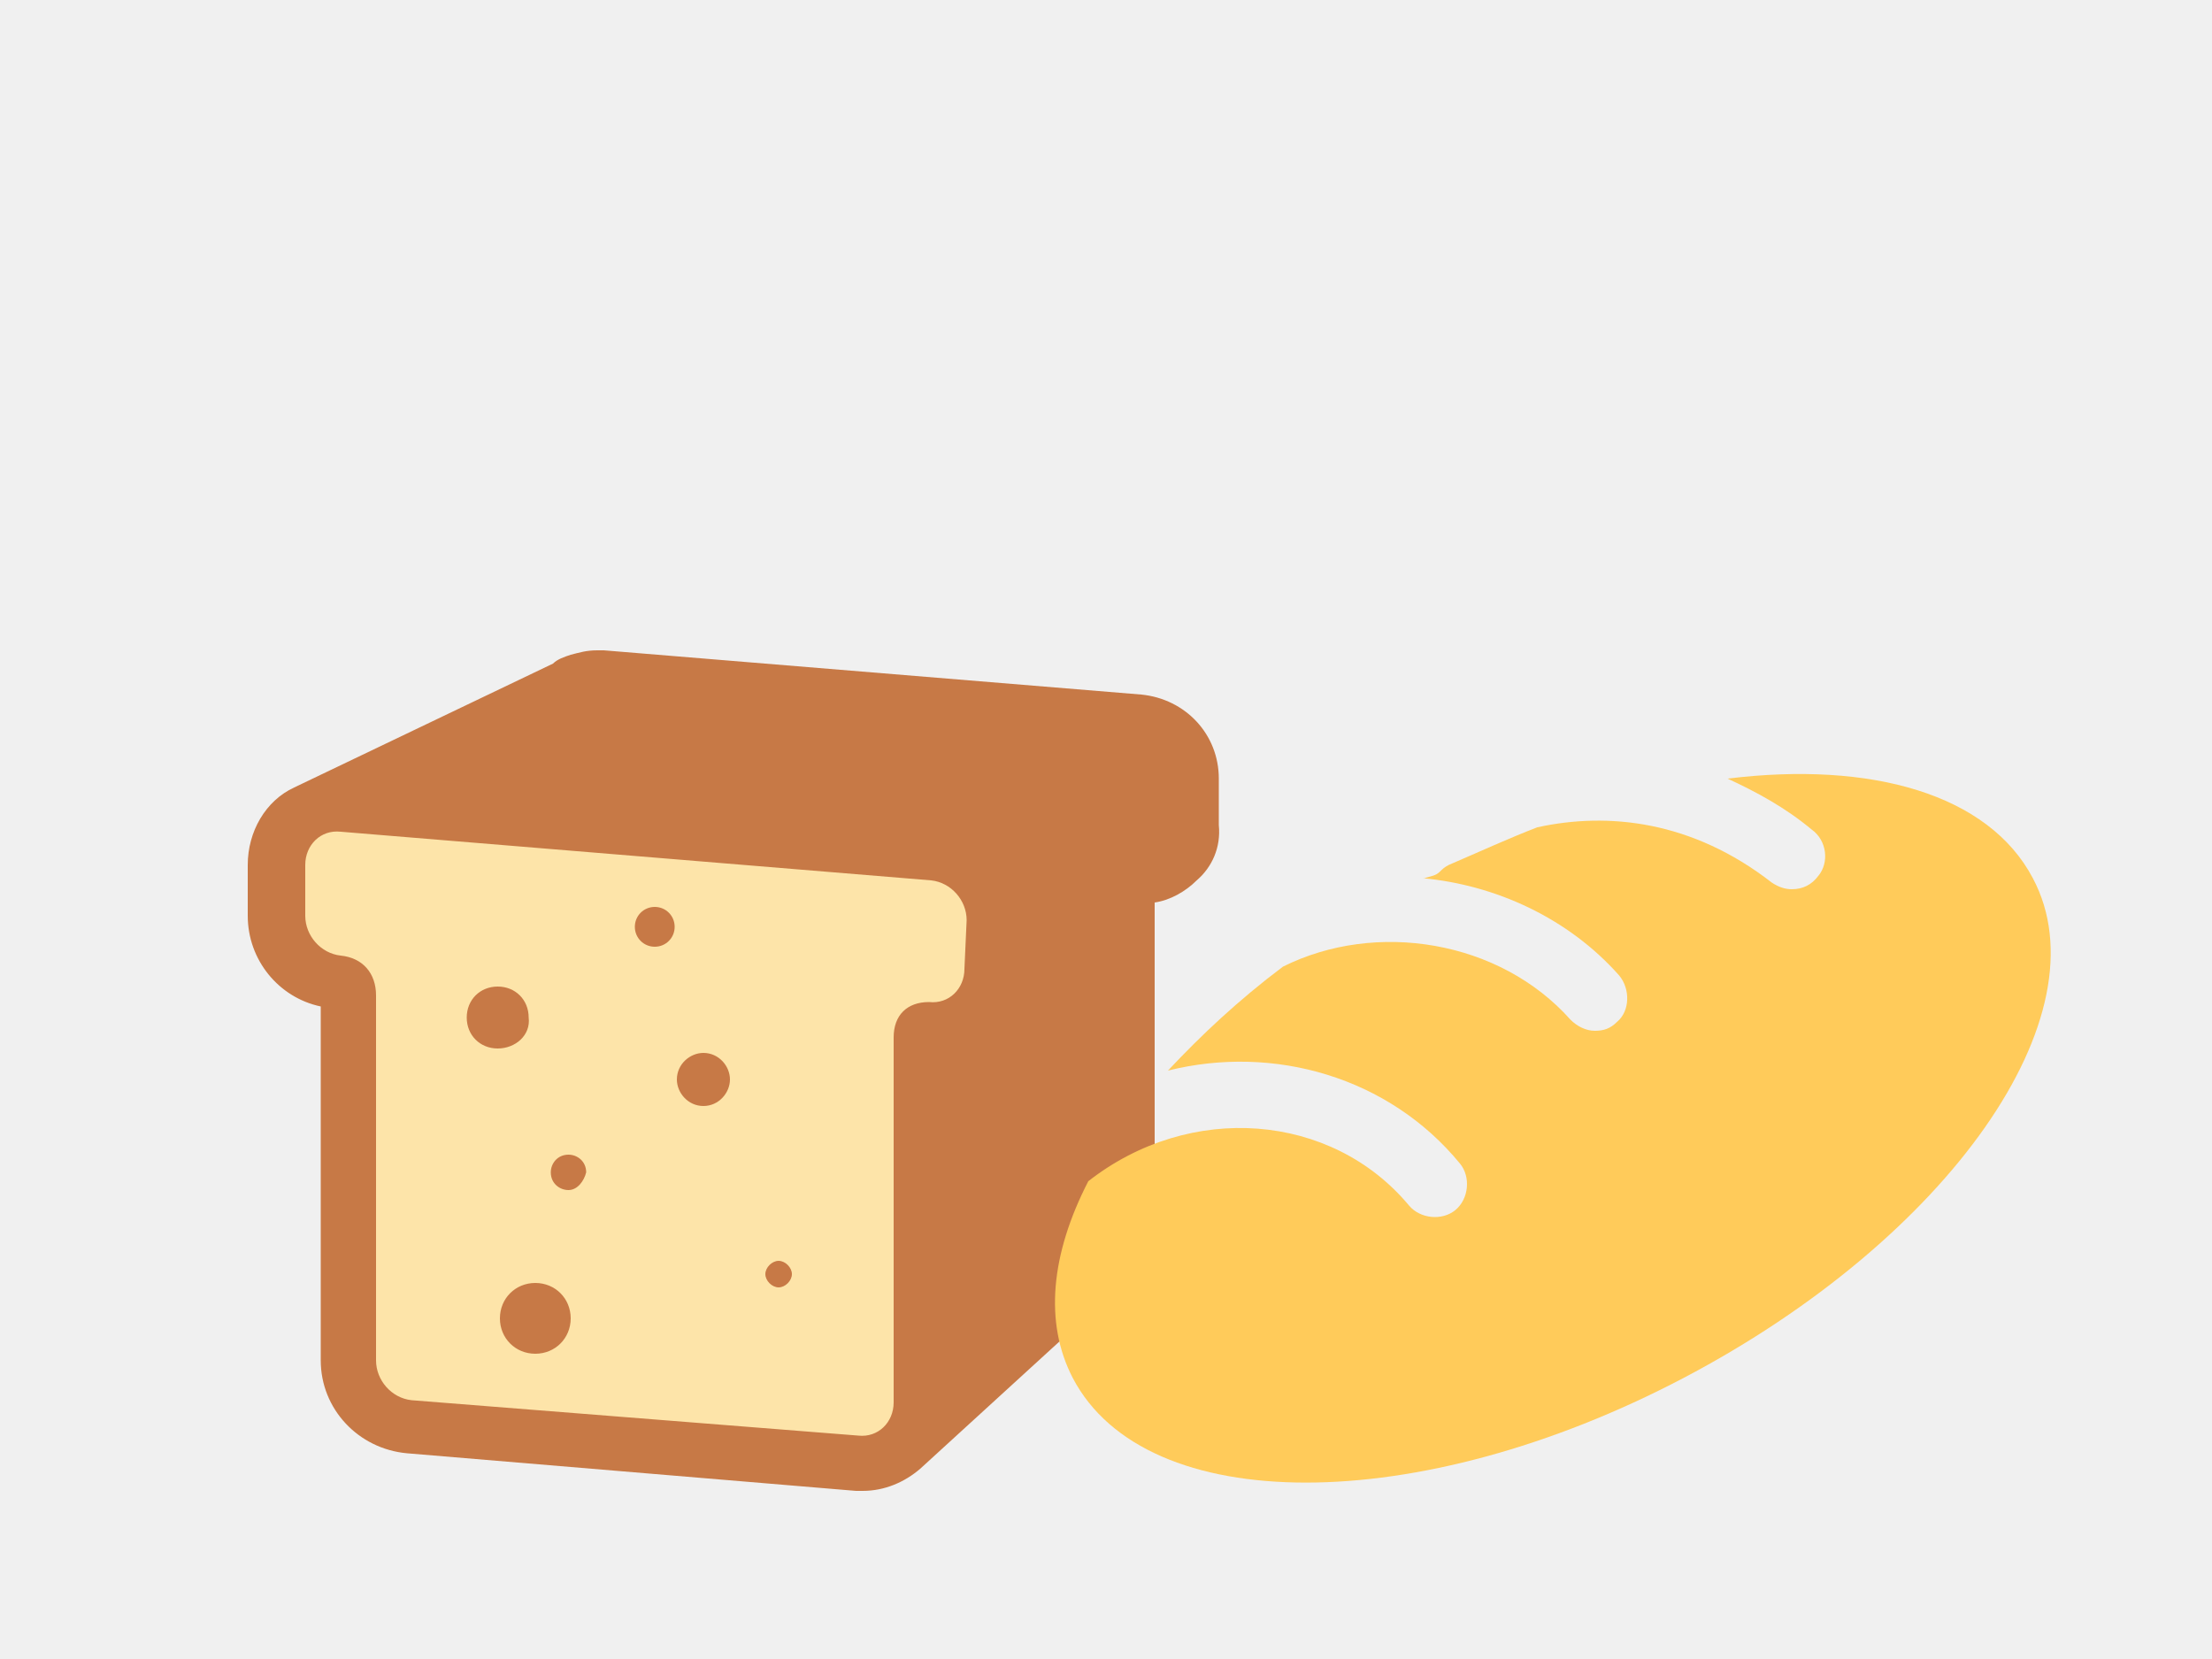
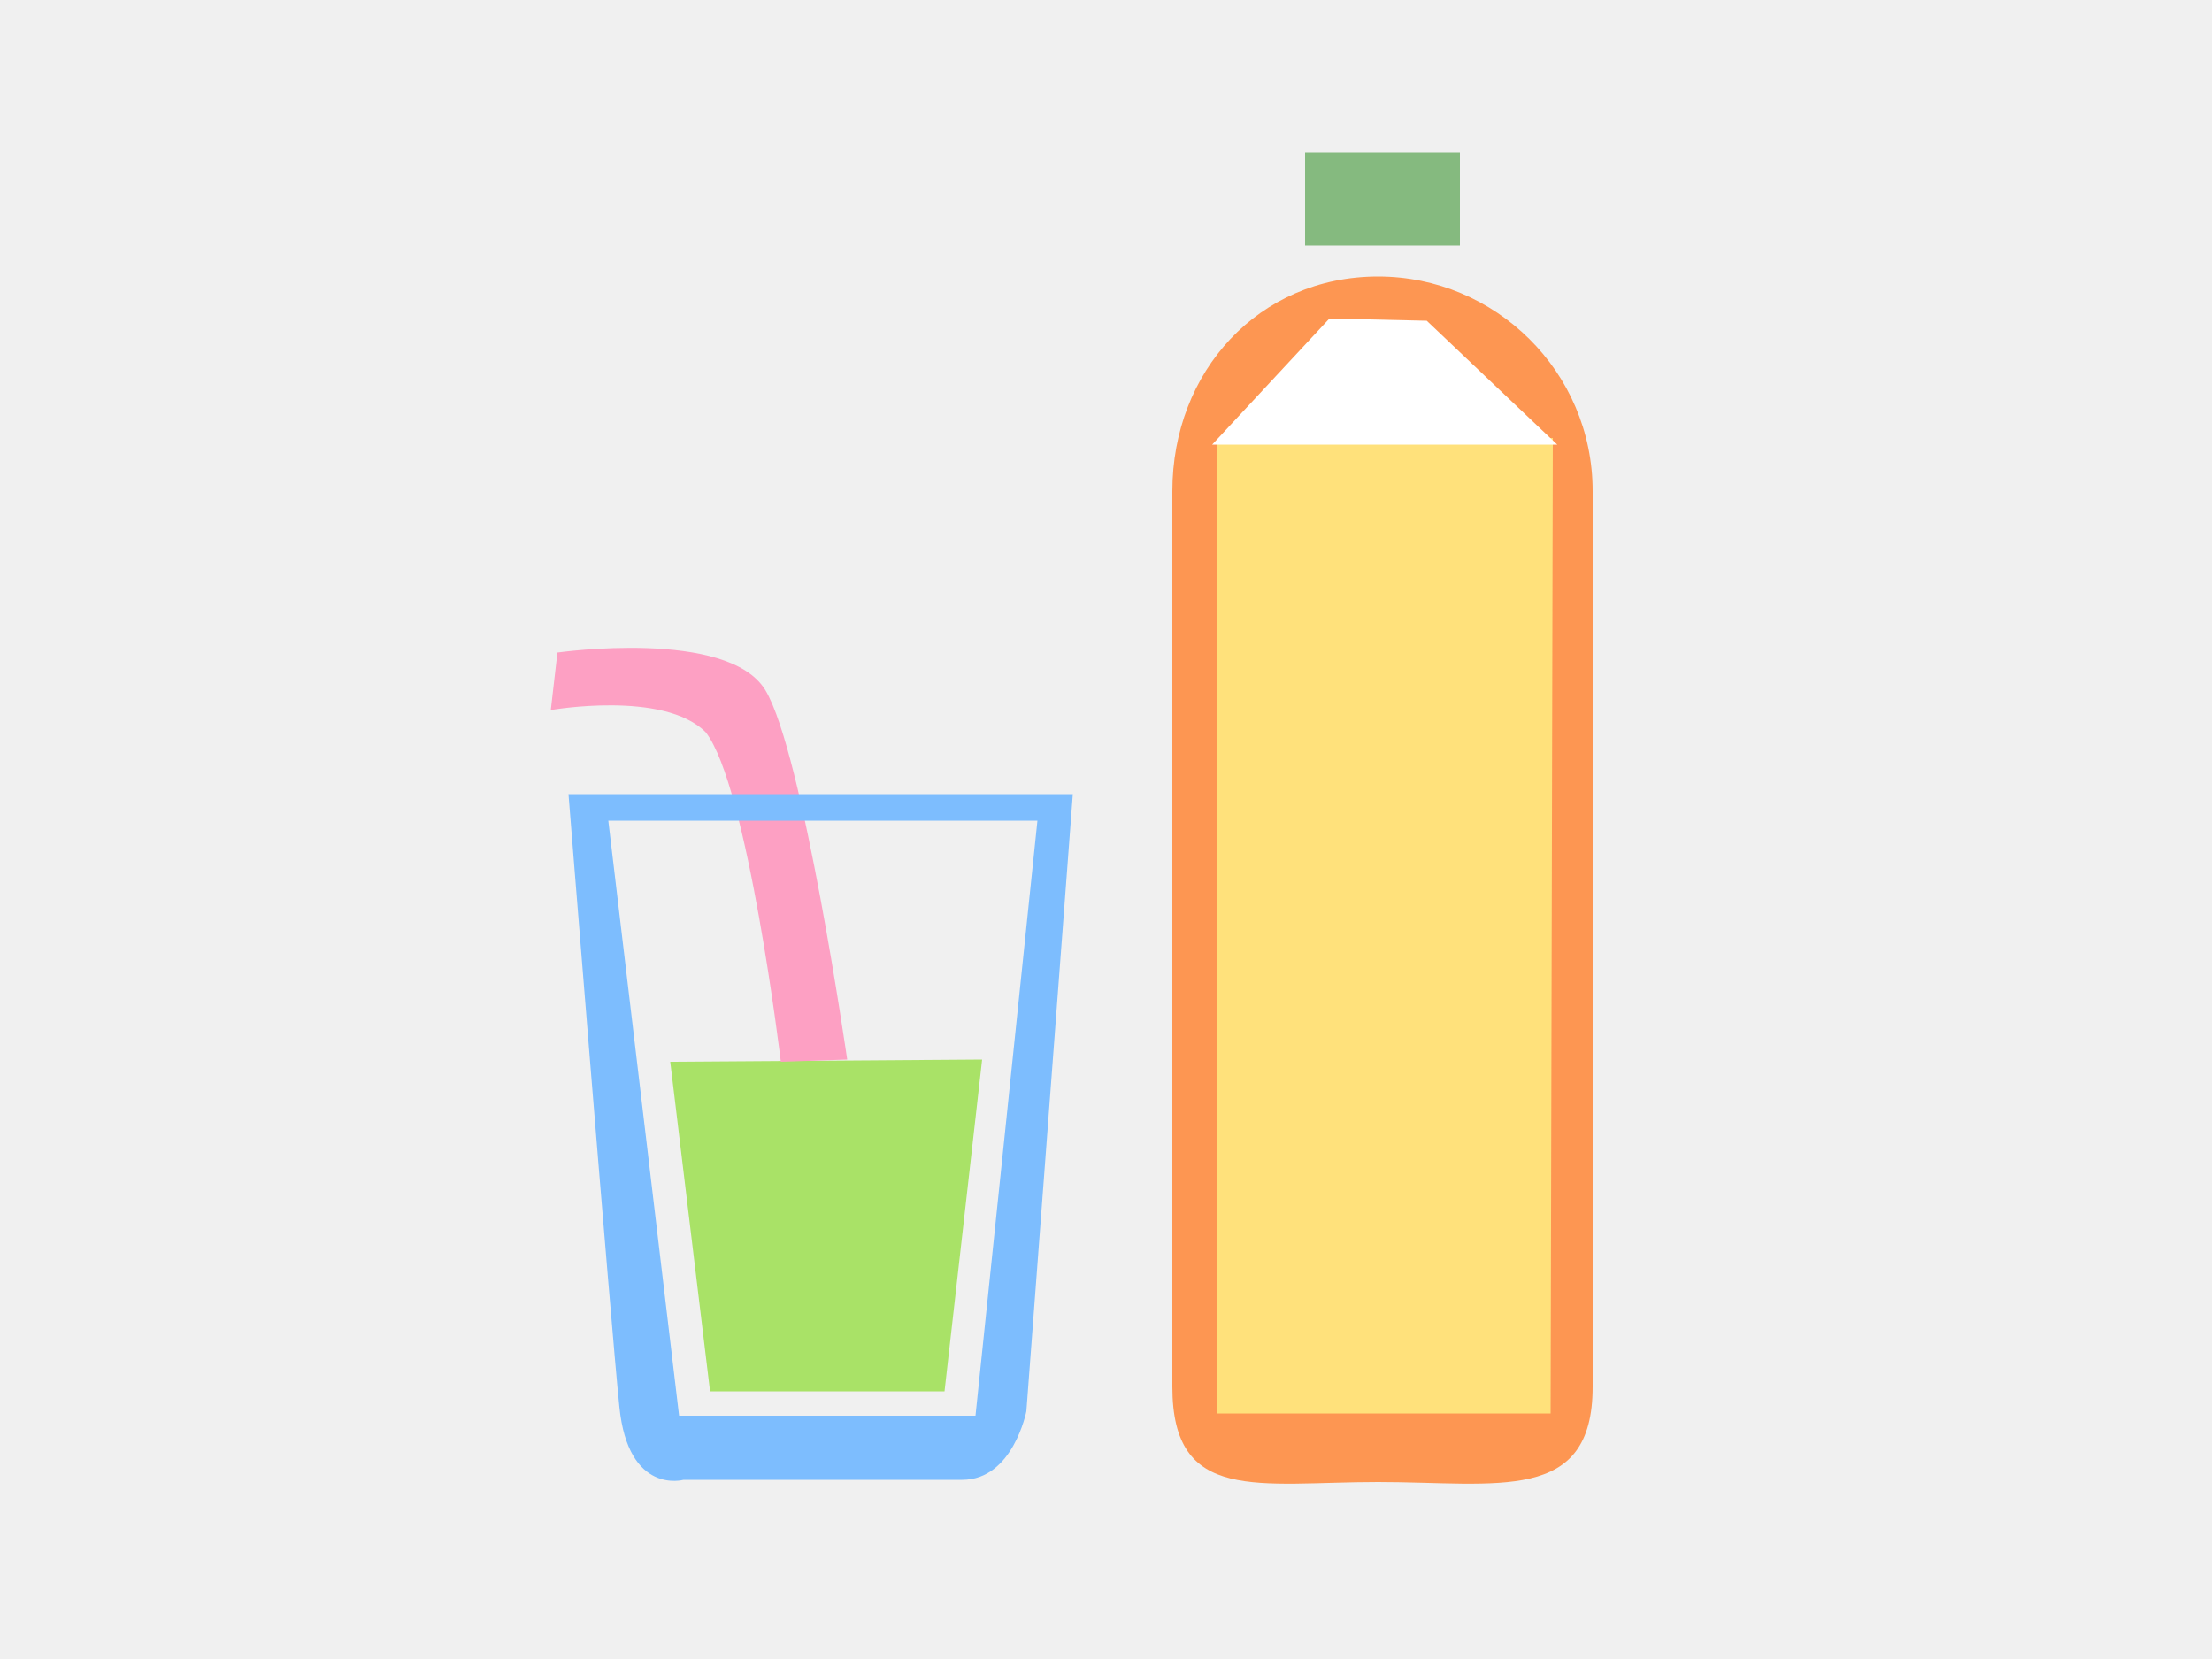
<svg xmlns="http://www.w3.org/2000/svg" version="1.1" id="Слой_1" x="0px" y="0px" width="100px" height="75px" viewBox="0 0 100 75" enable-background="new 0 0 100 75" xml:space="preserve">
-   <path fill="#FDE4A9" d="M16.1,62.5l-0.2-8.9v-5.5v-3.4L12.5,42l0.9-4.6c0,0,2.1-0.5,3-0.5s6.8,0,6.8,0h6.2l6.2,0.2l5.3,0.9l4.1,1.6  v2.7L44.5,45l-1.4,1.6L41,47.1L41.2,64c0,0,0,1.4-1.1,1.4c-1.2,0.1-8.5,0.5-8.5,0.5L22.9,65l-4.7-1.1L16.1,62.5z" />
-   <path fill="#C77946" d="M54.1,39.8c-0.5,0.5-1.2,0.9-1.9,1v14.3c0,1.1-0.5,2.1-1.3,2.8l-9.3,8.5l0,0c-0.7,0.6-1.6,1-2.6,1  c-0.1,0-0.2,0-0.3,0l-20.3-1.7c-2.2-0.2-3.9-2-3.9-4.2v-16c-1.9-0.4-3.3-2.1-3.3-4.1v-2.3c0-1.5,0.8-2.9,2.1-3.5l0,0L25,30  c0.2-0.2,0.5-0.3,0.8-0.4l0,0l0,0c0.4-0.1,0.7-0.2,1.2-0.2c0.1,0,0.2,0,0.3,0l24.3,2c2,0.2,3.5,1.8,3.5,3.8v2.1  C55.2,38.3,54.8,39.2,54.1,39.8z M43.7,41.6c0-0.9-0.7-1.7-1.6-1.8l-26.7-2.2c-0.9-0.1-1.6,0.6-1.6,1.5v2.3c0,0.9,0.7,1.7,1.6,1.8  c1,0.1,1.6,0.8,1.6,1.8c0,4.1,0,16.5,0,16.5c0,0.9,0.7,1.7,1.6,1.8l20.2,1.6c0.9,0.1,1.6-0.6,1.6-1.5c0,0,0-12.4,0-16.5  c0-1,0.6-1.6,1.6-1.6c0.9,0.1,1.6-0.6,1.6-1.5L43.7,41.6L43.7,41.6z M35.2,58.2c-0.3,0-0.6-0.3-0.6-0.6s0.3-0.6,0.6-0.6  s0.6,0.3,0.6,0.6S35.5,58.2,35.2,58.2z M31.8,50c-0.7,0-1.2-0.6-1.2-1.2c0-0.7,0.6-1.2,1.2-1.2c0.7,0,1.2,0.6,1.2,1.2  S32.5,50,31.8,50z M29.6,42.8c-0.5,0-0.9-0.4-0.9-0.9s0.4-0.9,0.9-0.9s0.9,0.4,0.9,0.9S30.1,42.8,29.6,42.8z M25.7,53.8  c-0.4,0-0.8-0.3-0.8-0.8c0-0.4,0.3-0.8,0.8-0.8c0.4,0,0.8,0.3,0.8,0.8C26.4,53.4,26.1,53.8,25.7,53.8z M25.8,59.6  c0,0.9-0.7,1.6-1.6,1.6s-1.6-0.7-1.6-1.6c0-0.9,0.7-1.6,1.6-1.6C25.1,58,25.8,58.7,25.8,59.6z M22.5,47.4c-0.8,0-1.4-0.6-1.4-1.4  c0-0.8,0.6-1.4,1.4-1.4s1.4,0.6,1.4,1.4C24,46.8,23.3,47.4,22.5,47.4z" />
-   <path fill="#FFCB5A" d="M91.9,39.7c-2-3.8-7.3-5.3-13.8-4.5c1.3,0.6,2.6,1.3,3.8,2.3c0.7,0.5,0.8,1.5,0.3,2.1  c-0.3,0.4-0.7,0.6-1.2,0.6c-0.3,0-0.6-0.1-0.9-0.3c-3.6-2.8-7.4-3.2-10.6-2.5c-1.3,0.5-2.6,1.1-4,1.7c-0.2,0.1-0.3,0.2-0.4,0.3  c-0.2,0.2-0.4,0.2-0.7,0.3c0,0,0,0-0.1,0c3.3,0.3,6.6,1.8,8.9,4.4c0.5,0.6,0.5,1.6-0.1,2.1c-0.3,0.3-0.6,0.4-1,0.4s-0.8-0.2-1.1-0.5  c-3.2-3.6-8.8-4.5-13-2.4c-2,1.5-3.7,3.1-5.2,4.7c4.8-1.2,10,0.3,13.2,4.2c0.5,0.6,0.4,1.6-0.2,2.1s-1.6,0.4-2.1-0.2  c-3.5-4.2-9.9-4.7-14.5-1.1c-1.7,3.3-2,6.4-0.7,8.9c3.3,6.3,15.6,6.3,27.6,0S95.2,45.9,91.9,39.7z" />
+   <path fill="#A9E267" d="M30.3,48l1.8,14.9h10.6l1.7-15L30.3,48z" />
+   <path fill="#FDA0C3" d="M25.2,29.5c0,0,7.7-1.1,9.4,1.7c1.7,2.8,3.7,16.7,3.7,16.7l-3,0.1c0,0-1.5-12.5-3.4-14.9c-1.9-1.9-7-1-7-1  L25.2,29.5z" />
+   <path fill="#FD9652" d="M62.3,12.5c5.3,0,9.7,4.3,9.7,9.7v40.5c0,5.3-4.3,4.3-9.7,4.3S53,68,53,62.7V22.2  C53,16.8,56.9,12.5,62.3,12.5z" />
+   <path fill="#FFE17B" d="M55,19.9v44h15.1l0.1-44.1L55,19.9z" />
+   <path fill="#85BA7F" d="M59,6.9h7v4.2h-7V6.9z" />
+   <path fill="#7DBDFE" d="M46.4,63.8c0,0-0.6,3.1-2.9,3.1s-12.6,0-12.6,0s-2.5,0.7-2.9-3.3c-0.4-3.9-2.3-27.7-2.3-27.7h22.8L46.4,63.8  z M30.7,64h13.4l2.8-26.9H27.5L30.7,64z" />
+   <path fill="#FFFFFF" d="M54.8,20.1l5.3-5.7l4.4,0.1l5.9,5.6H54.8z" />
</svg>
